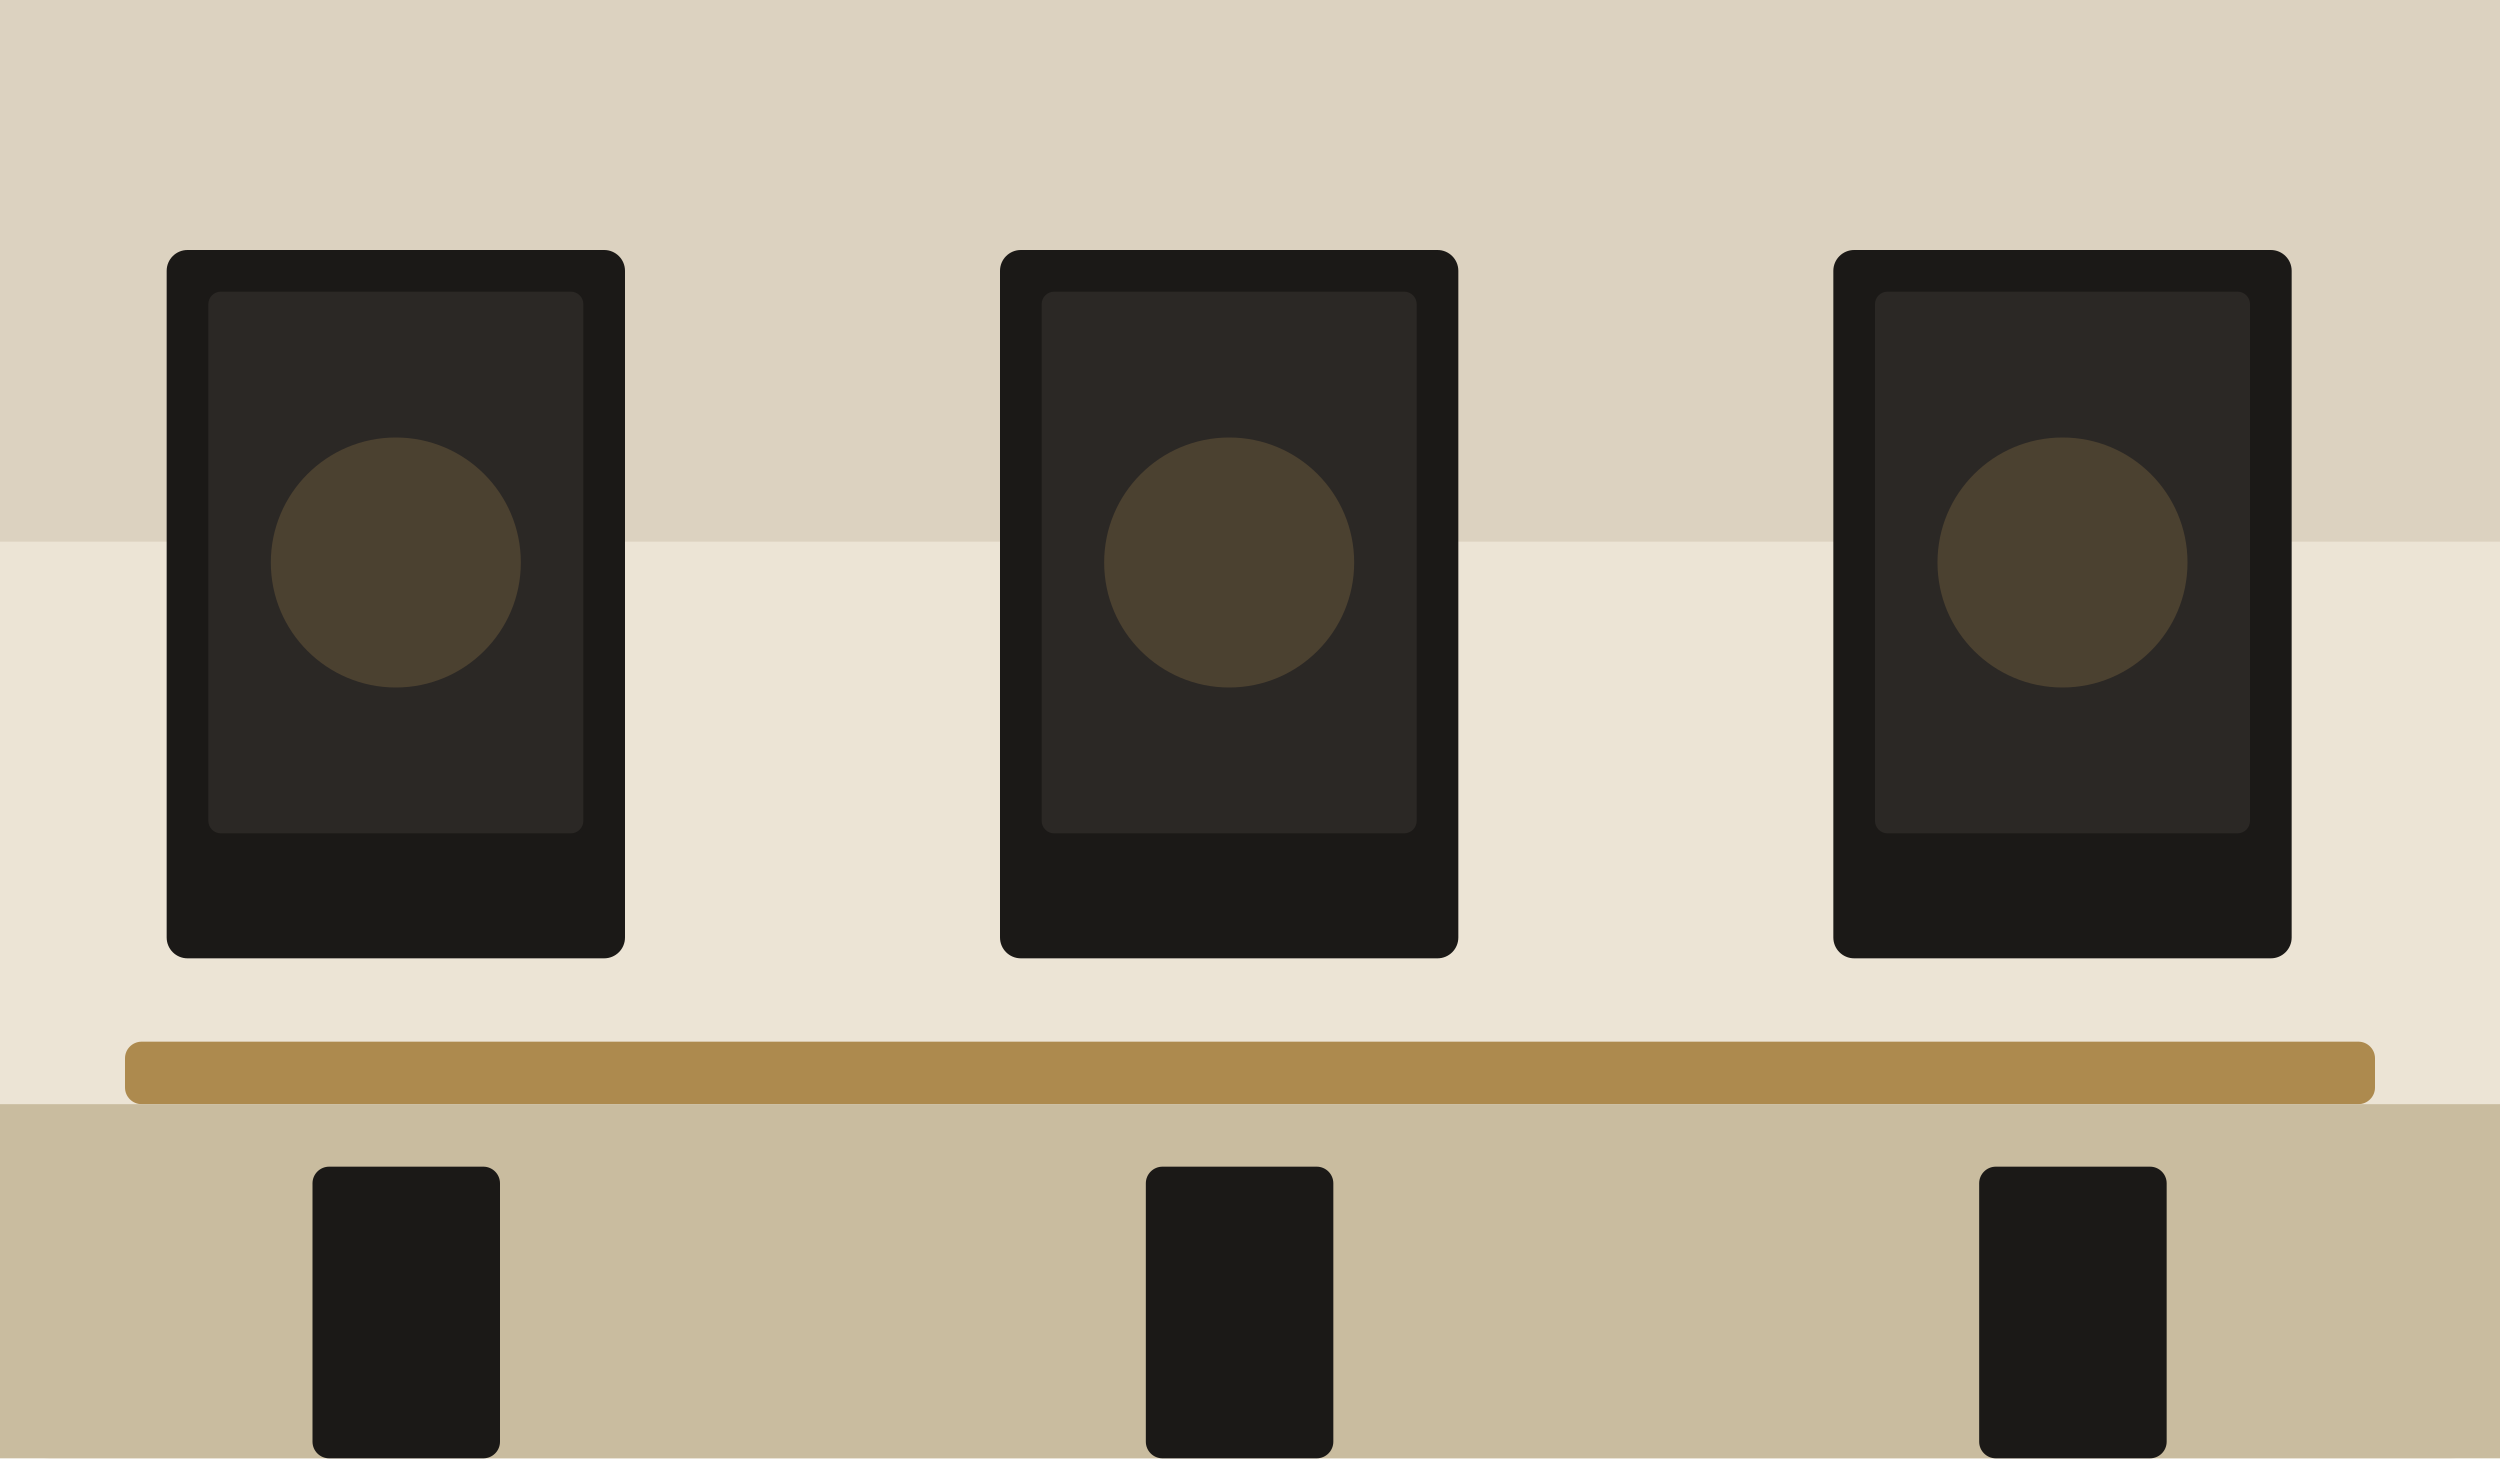
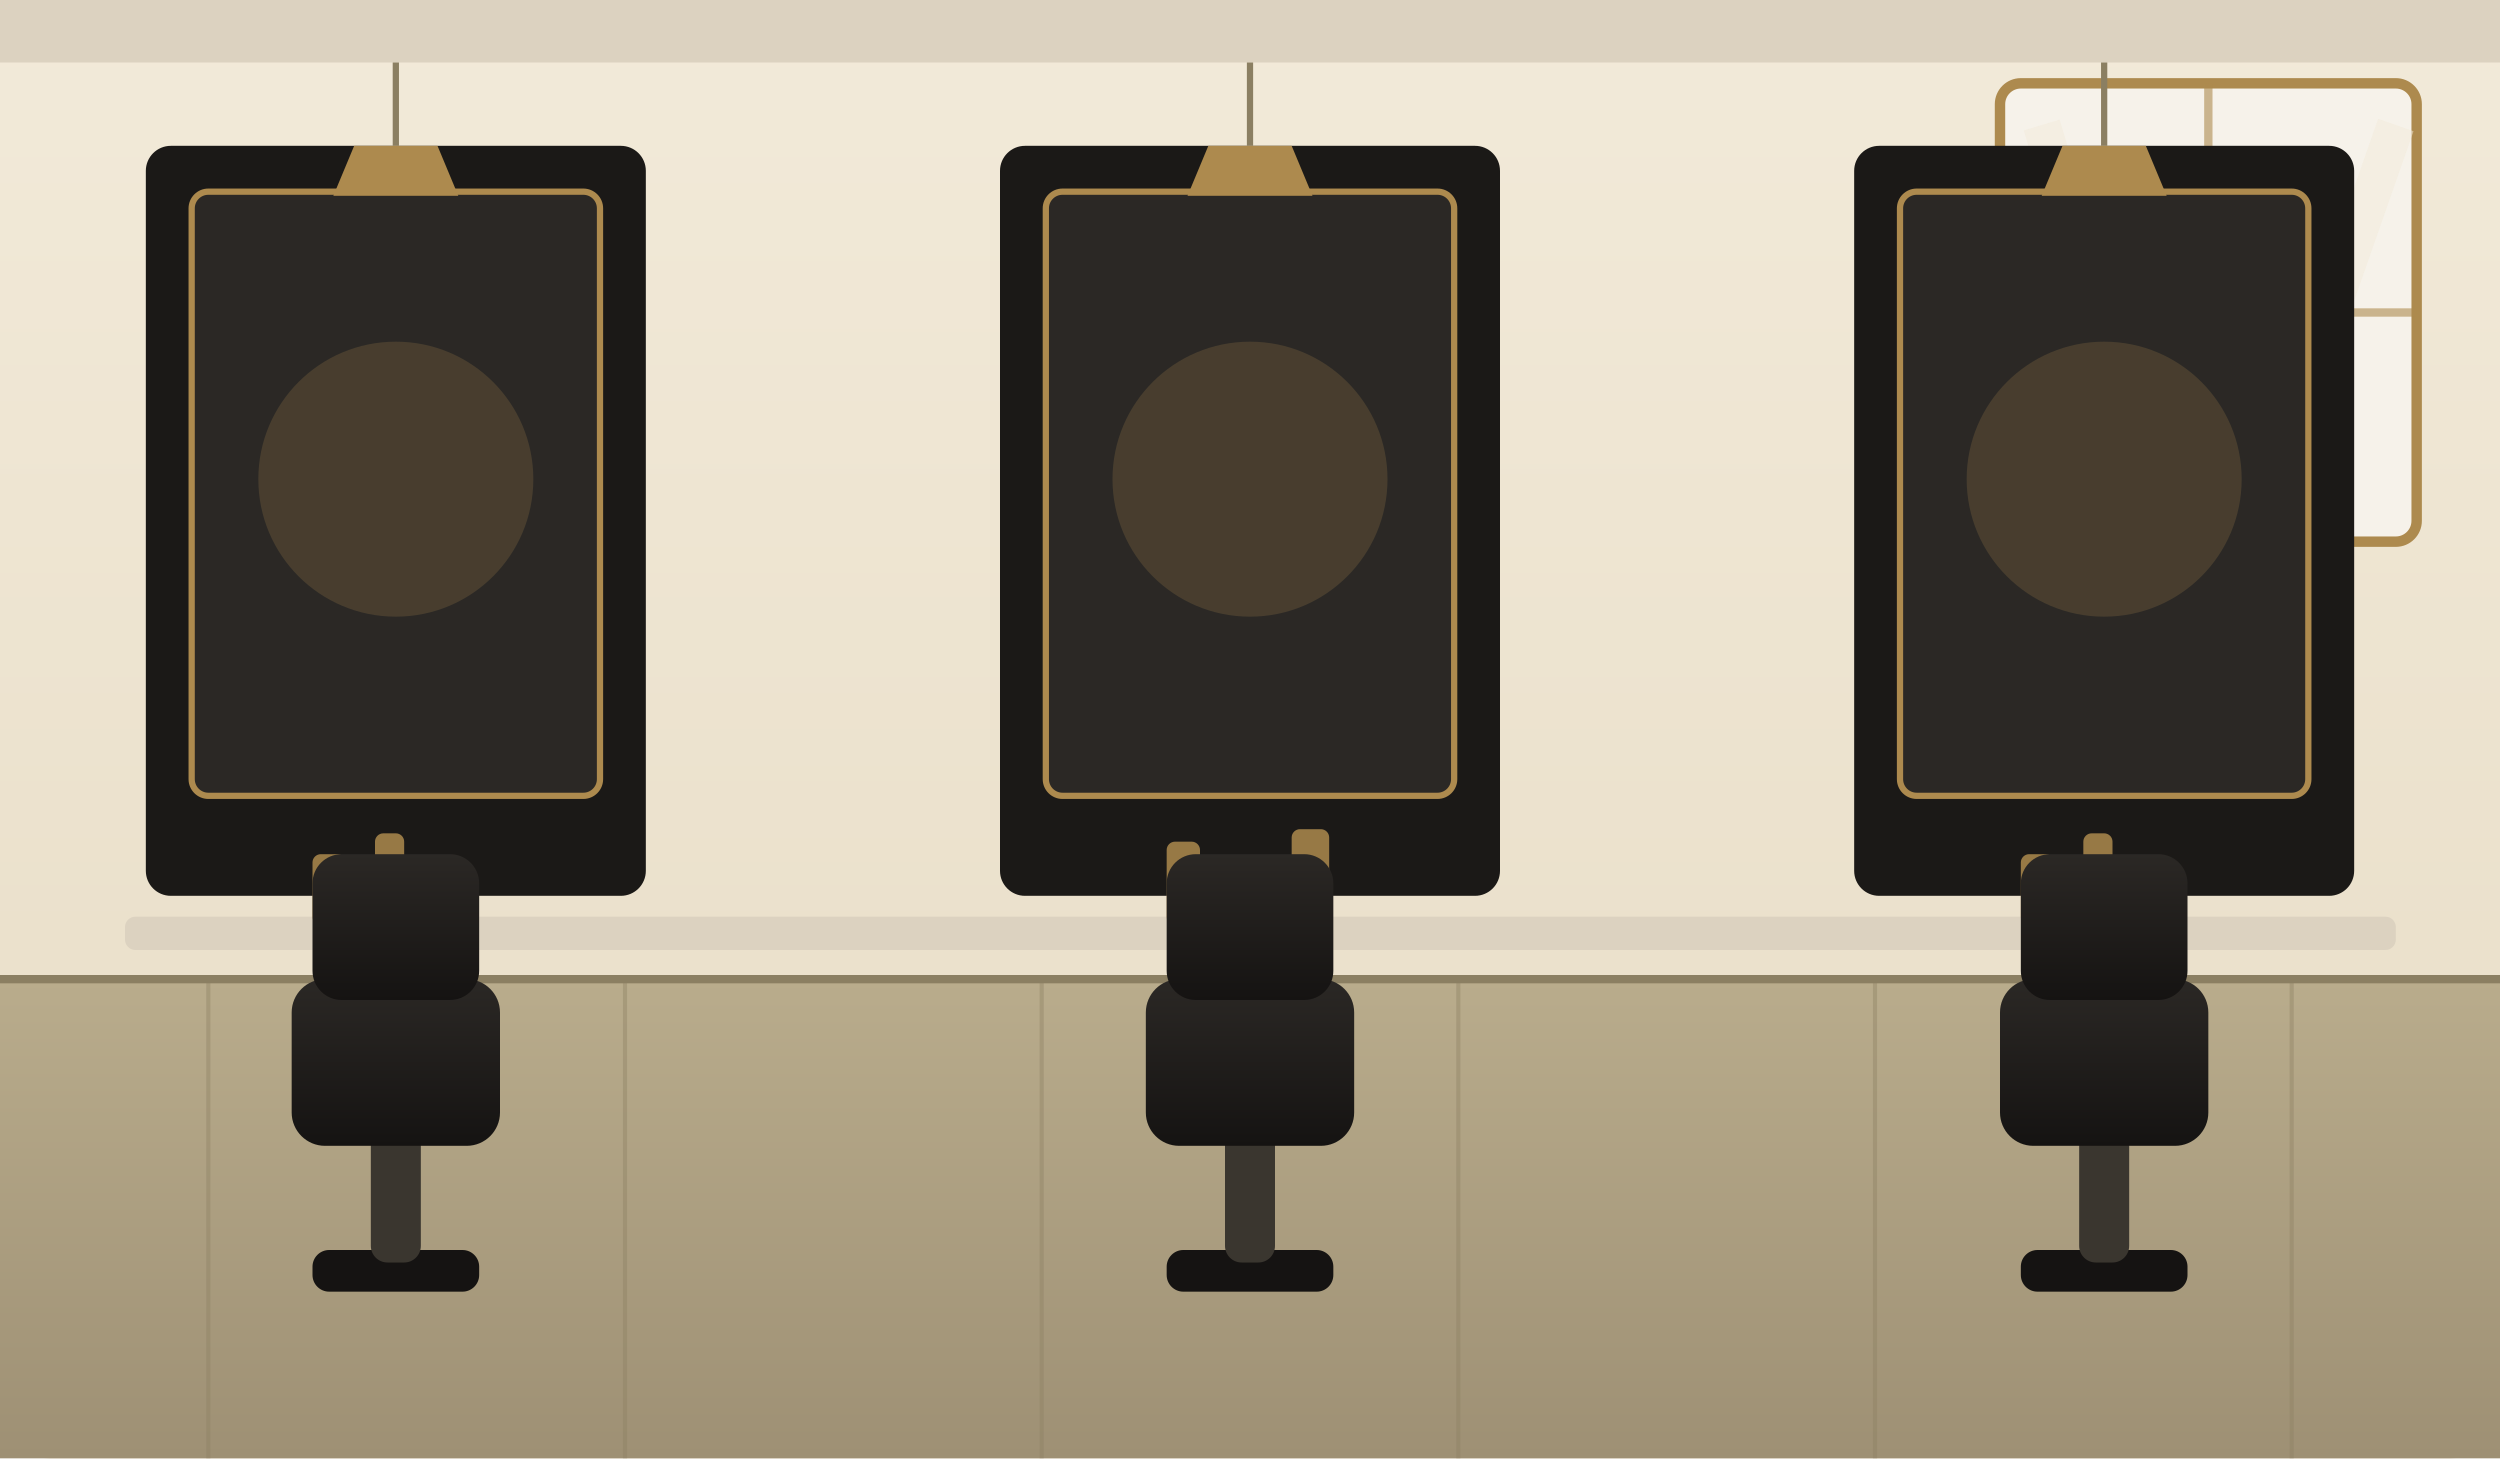
<svg xmlns="http://www.w3.org/2000/svg" viewBox="0 0 1200 700" role="img" aria-hidden="true">
-   <rect width="1200" height="700" rx="24" fill="#ECE4D5" />
-   <rect x="0" y="0" width="1200" height="260" fill="#DCD2C0" />
-   <g>
-     <rect x="80" y="120" width="220" height="340" rx="10" fill="#1B1917" />
-     <rect x="100" y="140" width="180" height="260" rx="6" fill="#2B2825" />
-     <circle cx="190" cy="270" r="60" fill="#AD8A4E" opacity=".25" />
+   <defs>
+     <linearGradient id="shopWall" x1="0" y1="0" x2="0" y2="1">
+       <stop offset="0%" stop-color="#F2EAD9" />
+       <stop offset="100%" stop-color="#E7DCC5" />
+     </linearGradient>
+     <linearGradient id="shopChair" x1="0" y1="0" x2="0" y2="1">
+       <stop offset="0%" stop-color="#2B2825" />
+       <stop offset="100%" stop-color="#151312" />
+     </linearGradient>
+     <linearGradient id="shopFloor" x1="0" y1="0" x2="0" y2="1">
+       <stop offset="0%" stop-color="#B9AC8C" />
+       <stop offset="100%" stop-color="#9E9074" />
+     </linearGradient>
+   </defs>
+   <rect width="1200" height="700" rx="24" fill="url(#shopWall)" />
+   <rect x="0" y="0" width="1200" height="30" fill="#DCD2C0" />
+   <rect x="960" y="40" width="200" height="220" rx="10" fill="#F6F2EA" />
+   <rect x="960" y="40" width="200" height="220" rx="10" stroke="#AD8A4E" stroke-width="5" fill="none" />
+   <path d="M1060 40v220M960 150h200" stroke="#AD8A4E" stroke-width="4" opacity=".6" />
+   <path d="M980 60l60 200M1150 60l-70 200" stroke="#F2EAD9" stroke-width="18" opacity=".5" />
+   <g id="station1">
+     <rect x="70" y="70" width="240" height="360" rx="12" fill="#1B1917" />
+     <rect x="92" y="92" width="196" height="290" rx="8" fill="#2B2825" />
+     <rect x="92" y="92" width="196" height="290" rx="8" stroke="#AD8A4E" stroke-width="3" fill="none" />
+     <circle cx="190" cy="230" r="66" fill="#AD8A4E" opacity=".22" />
  </g>
-   <g>
-     <rect x="480" y="120" width="220" height="340" rx="10" fill="#1B1917" />
-     <rect x="500" y="140" width="180" height="260" rx="6" fill="#2B2825" />
-     <circle cx="590" cy="270" r="60" fill="#AD8A4E" opacity=".25" />
+   <g id="station2">
+     <rect x="480" y="70" width="240" height="360" rx="12" fill="#1B1917" />
+     <rect x="502" y="92" width="196" height="290" rx="8" fill="#2B2825" />
+     <rect x="502" y="92" width="196" height="290" rx="8" stroke="#AD8A4E" stroke-width="3" fill="none" />
+     <circle cx="600" cy="230" r="66" fill="#AD8A4E" opacity=".22" />
  </g>
-   <g>
-     <rect x="880" y="120" width="220" height="340" rx="10" fill="#1B1917" />
-     <rect x="900" y="140" width="180" height="260" rx="6" fill="#2B2825" />
-     <circle cx="990" cy="270" r="60" fill="#AD8A4E" opacity=".25" />
+   <g id="station3">
+     <rect x="890" y="70" width="240" height="360" rx="12" fill="#1B1917" />
+     <rect x="912" y="92" width="196" height="290" rx="8" fill="#2B2825" />
+     <rect x="912" y="92" width="196" height="290" rx="8" stroke="#AD8A4E" stroke-width="3" fill="none" />
+     <circle cx="1010" cy="230" r="66" fill="#AD8A4E" opacity=".22" />
  </g>
-   <rect x="60" y="500" width="1080" height="30" rx="8" fill="#AD8A4E" />
-   <rect x="0" y="530" width="1200" height="170" fill="#C9BC9F" />
-   <rect x="150" y="560" width="90" height="140" rx="8" fill="#1B1917" />
-   <rect x="550" y="560" width="90" height="140" rx="8" fill="#1B1917" />
-   <rect x="950" y="560" width="90" height="140" rx="8" fill="#1B1917" />
+   <rect x="60" y="440" width="1090" height="16" rx="5" fill="#DCD2C0" />
+   <g fill="#AD8A4E" opacity=".85">
+     <rect x="150" y="410" width="16" height="34" rx="4" />
+     <rect x="180" y="400" width="14" height="44" rx="4" />
+     <rect x="210" y="416" width="18" height="28" rx="4" />
+     <rect x="560" y="404" width="16" height="40" rx="4" />
+     <rect x="590" y="414" width="14" height="30" rx="4" />
+     <rect x="620" y="398" width="18" height="46" rx="4" />
+     <rect x="970" y="410" width="16" height="34" rx="4" />
+     <rect x="1000" y="400" width="14" height="44" rx="4" />
+     <rect x="1030" y="418" width="18" height="26" rx="4" />
+   </g>
+   <rect x="0" y="470" width="1200" height="230" fill="url(#shopFloor)" />
+   <path d="M0 470h1200" stroke="#8B7F62" stroke-width="4" />
+   <path d="M100 470v230M300 470v230M500 470v230M700 470v230M900 470v230M1100 470v230" stroke="#8B7F62" stroke-width="2" opacity=".4" />
+   <g id="chair1">
+     <rect x="150" y="600" width="80" height="20" rx="8" fill="#151312" />
+     <rect x="178" y="540" width="24" height="66" rx="8" fill="#3A362F" />
+     <rect x="140" y="470" width="100" height="80" rx="16" fill="url(#shopChair)" />
+     <rect x="150" y="410" width="80" height="70" rx="14" fill="url(#shopChair)" />
+   </g>
+   <g id="chair2">
+     <rect x="560" y="600" width="80" height="20" rx="8" fill="#151312" />
+     <rect x="588" y="540" width="24" height="66" rx="8" fill="#3A362F" />
+     <rect x="550" y="470" width="100" height="80" rx="16" fill="url(#shopChair)" />
+     <rect x="560" y="410" width="80" height="70" rx="14" fill="url(#shopChair)" />
+   </g>
+   <g id="chair3">
+     <rect x="970" y="600" width="80" height="20" rx="8" fill="#151312" />
+     <rect x="998" y="540" width="24" height="66" rx="8" fill="#3A362F" />
+     <rect x="960" y="470" width="100" height="80" rx="16" fill="url(#shopChair)" />
+     <rect x="970" y="410" width="80" height="70" rx="14" fill="url(#shopChair)" />
+   </g>
+   <g stroke="#8B7F62" stroke-width="3">
+     <path d="M190 30v40" />
+     <path d="M600 30v40" />
+     <path d="M1010 30v40" />
+   </g>
+   <g fill="#AD8A4E">
+     <path d="M170 70h40l10 24h-60z" />
+     <path d="M580 70h40l10 24h-60z" />
+     <path d="M990 70h40l10 24h-60z" />
+   </g>
</svg>
